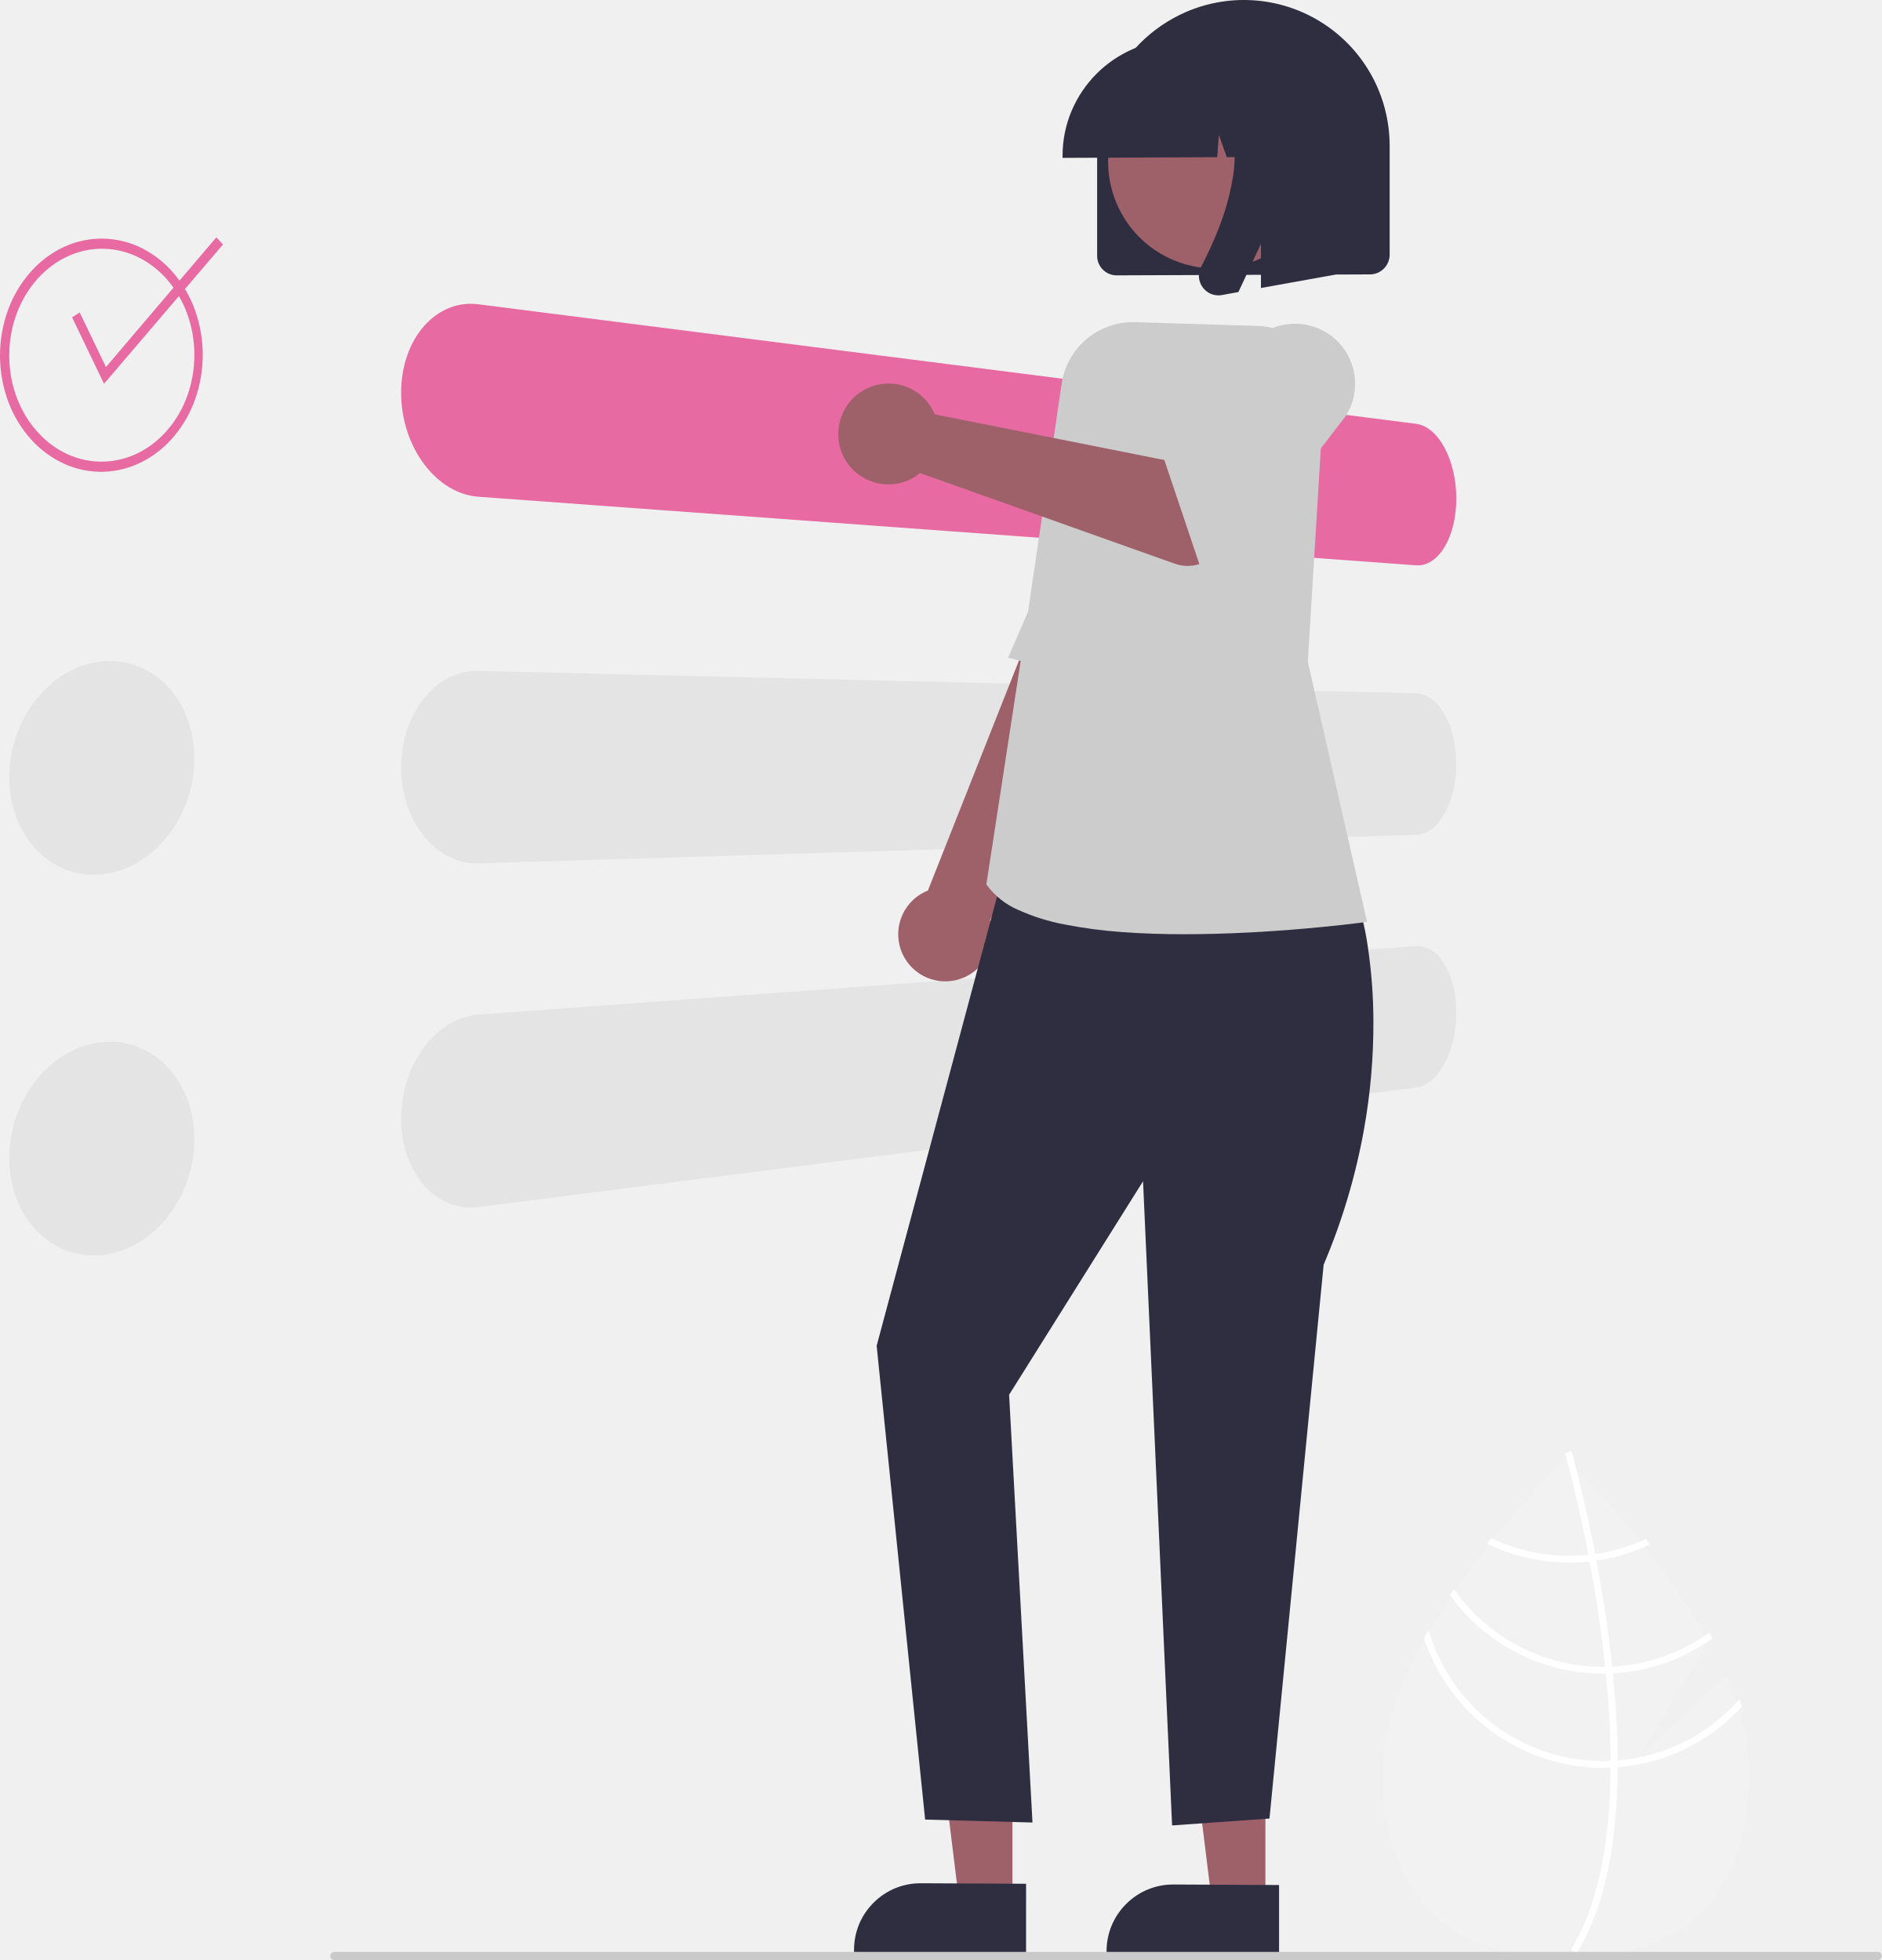
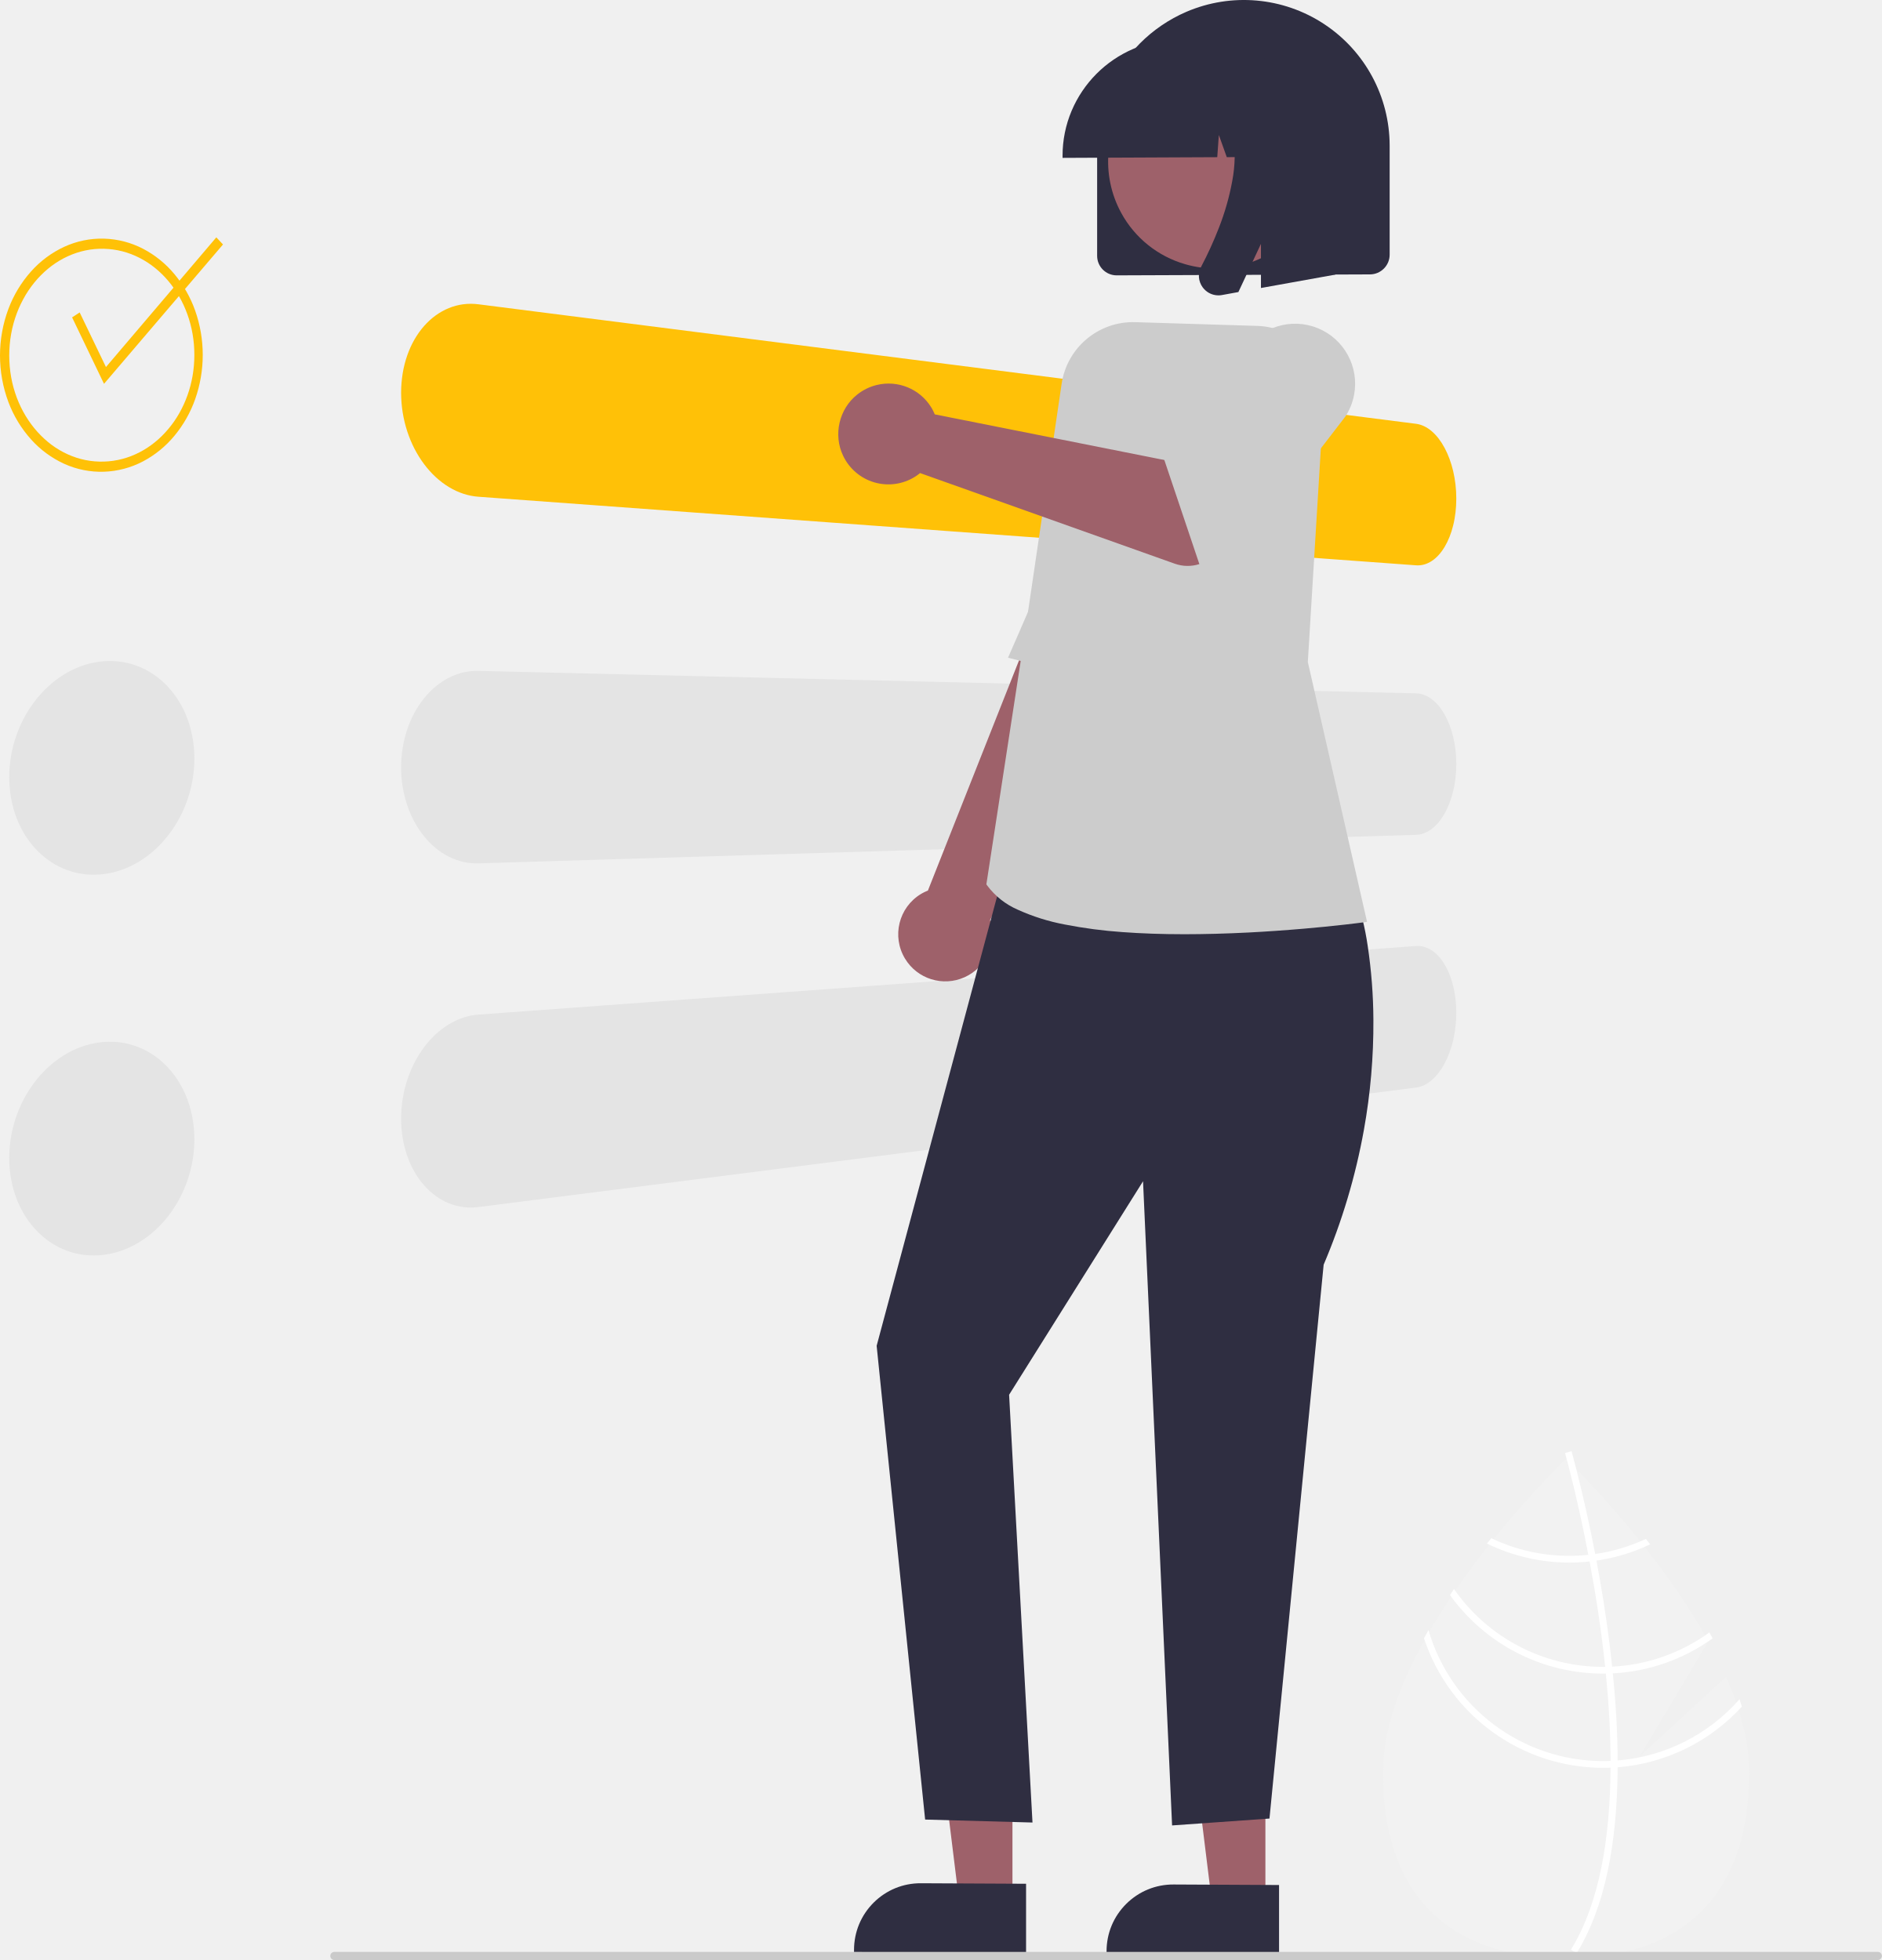
<svg xmlns="http://www.w3.org/2000/svg" data-name="Layer 1" width="559.174" height="582.5" viewBox="0 0 559.174 582.5">
  <path d="M833.267,657.097l-25.613,23.58,20.355-34.155c-16.037-29.082-42.266-54.216-42.266-54.216s-54.415,52.134-54.415,93.115,24.362,55.29,54.415,55.29c30.052,0,54.415-14.309,54.415-55.29C840.158,676.299,837.458,666.626,833.267,657.097Z" transform="translate(-320.4128 -158.75)" fill="#f2f2f2" />
  <path d="M801.066,681.954v2.02c-.12,23.48-4.08,41.8-11.85,54.7-.11.19-.23.37-.34.56l-.87-.53-.83-.52c8.62-13.93,11.67-33.62,11.78-54.1.01-.66.02-1.33.01-2-.03-8.67-.56-17.44-1.41-25.96-.06-.66-.13-1.33-.2-2-1.18-11.24-2.88-21.98-4.62-31.31-.12-.66-.25-1.32-.38-1.97-3.01-15.78-6.08-27.21-6.78-29.74-.08-.31-.13-.48-.14-.52l.95-.27.01-.01.96-.27c.01.04.18.61.46,1.67,1.07,3.96,3.85,14.71,6.58,28.89.12.64.25,1.3.37,1.96,1.42,7.57,2.81,16.03,3.91,24.91q.42,3.345.75,6.6c.08.67.15,1.34.21,2Q801.016,669.879,801.066,681.954Z" transform="translate(-320.4128 -158.75)" fill="#fff" />
  <path d="M794.396,620.594c-.67.09-1.35.18-2.04.25a55.167,55.167,0,0,1-5.64.29,53.664,53.664,0,0,1-23.2-5.24c-.42.53-.84,1.06-1.27,1.6a55.651,55.651,0,0,0,24.47,5.64,57.08,57.08,0,0,0,6.02-.32c.68-.07,1.36-.16,2.03-.26a55.182,55.182,0,0,0,15.95-4.83q-.645-.825-1.26-1.62A53.48,53.48,0,0,1,794.396,620.594Z" transform="translate(-320.4128 -158.75)" fill="#fff" />
  <path d="M799.426,654.064q-1.035.06-2.07.06c-.21.01-.43.01-.64.01a53.948,53.948,0,0,1-44.28-23.13c-.4.59-.8,1.18-1.19,1.78a55.952,55.952,0,0,0,45.47,23.35c.28,0,.56,0,.84-.01.7-.01,1.39-.03,2.08-.06a55.656,55.656,0,0,0,29.65-10.4c-.32-.59-.64-1.18-.97-1.77A53.578,53.578,0,0,1,799.426,654.064Z" transform="translate(-320.4128 -158.75)" fill="#fff" />
  <path d="M801.066,681.954c-.7.06-1.4.1-2.1.13-.75.03-1.5.05-2.25.05a54.094,54.094,0,0,1-51.86-38.92c-.45.81-.9,1.61-1.33,2.42a56.075,56.075,0,0,0,53.19,38.5c.75,0,1.5-.01,2.24-.05.71-.02,1.41-.06,2.11-.11a55.911,55.911,0,0,0,36.9-18.01c-.21-.74-.45-1.47-.69-2.21A53.92,53.92,0,0,1,801.066,681.954Z" transform="translate(-320.4128 -158.75)" fill="#fff" />
-   <path id="f3dd3be3-e3f2-4729-8854-c6cb5bd65852-344" data-name="Rectangle 1 - Outline" d="M741.16,284.699,462.571,249.181a18.086,18.086,0,0,0-2.263-.147,17.258,17.258,0,0,0-2.231.141,17.065,17.065,0,0,0-2.19.429,17.498,17.498,0,0,0-2.14.722,18.222,18.222,0,0,0-1.992.963,18.957,18.957,0,0,0-1.889,1.204,20.222,20.222,0,0,0-1.777,1.451,22.086,22.086,0,0,0-1.659,1.685,23.762,23.762,0,0,0-1.512,1.904q-.714,1.003-1.34,2.086-.626,1.087-1.162,2.261t-.977,2.427q-.457,1.295-.802,2.648t-.575,2.753q-.226,1.399-.347,2.843t-.12,2.924q.005,1.478.12,2.947t.347,2.913q.234,1.451.578,2.872t.802,2.811q.442,1.342.977,2.623.536,1.282,1.162,2.494t1.34,2.355q.713,1.147,1.512,2.208t1.659,2.023q.859.957,1.777,1.806t1.889,1.585a23.625,23.625,0,0,0,1.992,1.358,21.765,21.765,0,0,0,2.14,1.147,20.075,20.075,0,0,0,2.19.868,18.974,18.974,0,0,0,2.231.589,18.476,18.476,0,0,0,2.263.307L741.162,326.758a7.056,7.056,0,0,0,2.407-.241,7.552,7.552,0,0,0,1.162-.429,8.599,8.599,0,0,0,1.128-.632,10.035,10.035,0,0,0,1.042-.794,11.676,11.676,0,0,0,.982-.963,13.852,13.852,0,0,0,.918-1.127q.444-.604.853-1.288t.774-1.426q.365-.743.683-1.543.319-.799.59-1.654t.494-1.76q.235-.937.404-1.907t.29-1.969q.117-.999.175-2.025t.058-2.074q-.004-1.047-.058-2.085t-.175-2.06q-.117-1.022-.29-2.027t-.404-1.989q-.223-.951-.494-1.859-.268-.896-.59-1.765t-.683-1.685q-.364-.815-.774-1.582t-.853-1.459q-.443-.692-.918-1.312t-.982-1.16a13.498,13.498,0,0,0-1.042-1.004,11.325,11.325,0,0,0-1.128-.858,9.502,9.502,0,0,0-1.162-.662,8.275,8.275,0,0,0-1.192-.462,7.597,7.597,0,0,0-1.218-.259" transform="translate(-320.4128 -158.75)" fill="#e76aa2" />
-   <path id="f1003c66-3f14-4be1-907c-7cdab0d8529f-345" data-name="Rectangle 3 - Outline" d="M741.16,364.805,462.571,358.132a17.909,17.909,0,0,0-4.494.459,18.344,18.344,0,0,0-2.19.656,19.418,19.418,0,0,0-2.14.939,20.721,20.721,0,0,0-1.992,1.165,21.902,21.902,0,0,0-1.889,1.402,23.579,23.579,0,0,0-1.777,1.635q-.861.876-1.659,1.863-.798.989-1.512,2.062-.714,1.073-1.34,2.225t-1.162,2.381q-.536,1.229-.977,2.528-.457,1.345-.802,2.733t-.575,2.812q-.226,1.424-.347,2.881t-.12,2.936q.005,1.479.12,2.935t.347,2.878q.234,1.416.578,2.801t.802,2.728q.442,1.302.977,2.528t1.162,2.374q.626,1.148,1.34,2.216.713,1.064,1.512,2.046t1.659,1.853a23.351,23.351,0,0,0,1.777,1.624,21.709,21.709,0,0,0,1.889,1.39,20.544,20.544,0,0,0,1.992,1.152,19.277,19.277,0,0,0,2.14.926,18.248,18.248,0,0,0,2.19.642,17.817,17.817,0,0,0,2.231.361,18.005,18.005,0,0,0,2.263.073l278.586-8.476a7.253,7.253,0,0,0,1.218-.141,7.574,7.574,0,0,0,1.192-.345,8.437,8.437,0,0,0,1.162-.549,9.871,9.871,0,0,0,1.128-.749,11.676,11.676,0,0,0,1.042-.903,13.635,13.635,0,0,0,.982-1.064q.474-.568.918-1.222t.853-1.376q.409-.727.774-1.507t.683-1.613q.319-.846.59-1.723t.494-1.806q.235-.951.404-1.939t.29-1.999q.117-1.015.175-2.046t.058-2.08q-.004-1.039-.058-2.075t-.175-2.046q-.117-1.014-.29-1.997t-.404-1.946q-.224-.929-.495-1.81t-.589-1.712q-.317-.831-.681-1.609t-.774-1.501q-.41-.723-.853-1.372t-.918-1.217a13.505,13.505,0,0,0-.982-1.058,11.566,11.566,0,0,0-1.042-.896,9.784,9.784,0,0,0-1.128-.742,8.372,8.372,0,0,0-1.163-.539,7.536,7.536,0,0,0-1.192-.338,7.237,7.237,0,0,0-1.218-.132" transform="translate(-320.4128 -158.75)" fill="#e4e4e4" />
-   <path id="e5b3fa8a-e15d-46b1-859f-01f7147e98c8-346" data-name="Rectangle 4 - Outline" d="M741.16,439.903,462.571,460.278a18.476,18.476,0,0,0-2.263.307,18.974,18.974,0,0,0-2.231.589,20.076,20.076,0,0,0-2.19.868,21.771,21.771,0,0,0-2.14,1.147,23.63,23.63,0,0,0-1.992,1.358q-.973.743-1.889,1.585-.916.846-1.777,1.806t-1.659,2.024q-.798,1.068-1.512,2.21-.714,1.142-1.34,2.355-.626,1.213-1.162,2.494t-.977,2.623q-.457,1.387-.802,2.811t-.575,2.869q-.226,1.447-.347,2.914t-.12,2.947q.005,1.479.12,2.924t.347,2.844q.234,1.404.578,2.754t.802,2.648q.442,1.254.977,2.427.536,1.174,1.162,2.261t1.34,2.086a23.758,23.758,0,0,0,1.512,1.904,22.084,22.084,0,0,0,1.659,1.685,20.224,20.224,0,0,0,1.777,1.451,18.96,18.96,0,0,0,1.889,1.204,18.222,18.222,0,0,0,1.992.963,17.492,17.492,0,0,0,2.14.722,17.066,17.066,0,0,0,2.19.429,17.26,17.26,0,0,0,2.231.141,18.092,18.092,0,0,0,2.263-.147l278.586-35.509a7.596,7.596,0,0,0,1.218-.259,8.272,8.272,0,0,0,1.192-.462,9.502,9.502,0,0,0,1.162-.662,11.325,11.325,0,0,0,1.128-.858,13.498,13.498,0,0,0,1.042-1.004q.501-.542.982-1.16.474-.619.918-1.312t.853-1.459q.409-.761.774-1.582t.683-1.685q.319-.868.59-1.776t.494-1.859q.235-.985.404-1.99t.29-2.027q.117-1.022.175-2.06t.058-2.086q-.005-1.042-.059-2.068t-.175-2.025q-.116-1.003-.289-1.973t-.404-1.907q-.223-.906-.494-1.76-.267-.853-.589-1.654t-.683-1.543q-.367-.737-.778-1.423t-.853-1.288a13.854,13.854,0,0,0-.918-1.127,11.677,11.677,0,0,0-.982-.963,10.034,10.034,0,0,0-1.042-.794,8.599,8.599,0,0,0-1.128-.632,7.553,7.553,0,0,0-1.162-.429,7.055,7.055,0,0,0-2.408-.241" transform="translate(-320.4128 -158.75)" fill="#e4e4e4" />
-   <path id="bafb1f3d-b2ca-45c8-ab7e-ed03dda6d8fc-347" data-name="Path 5" d="M589.314,443.636a13.972,13.972,0,0,0,25.287-11.439l53.993-110.925-25.845-15.668L596.119,423.429q-.267.104-.526.218t-.517.238q-.257.124-.511.261t-.503.288a13.989,13.989,0,0,0-4.75,19.201Z" transform="translate(-320.4128 -158.75)" fill="#9e616a" />
-   <path id="a23fb8c4-4f70-46f7-bb51-5893ecfd1d6a-348" data-name="Path 8" d="M658.287,364.045l-38.357-9.831s1.252-2.831,3.288-7.521,4.879-11.23,8.078-18.656,6.748-15.722,10.215-23.923,6.838-16.304,9.678-23.327,6.066-11.23,9.308-13.587a12.797,12.797,0,0,1,9.405-2.5,18.177,18.177,0,0,1,7.277,2.77A19.818,19.818,0,0,1,680.1,269.686l8.893,16.173Z" transform="translate(-320.4128 -158.75)" fill="#ccc" />
-   <path id="bf4ad07a-caea-45f0-95a0-f5e060234fe8-349" data-name="Ellipse 3 - Outline" d="M351.315,355.26a24.918,24.918,0,0,0-2.769.361,25.343,25.343,0,0,0-2.729.669,26.35,26.35,0,0,0-2.68.98,27.959,27.959,0,0,0-2.621,1.288q-1.248.702-2.44,1.526t-2.315,1.772q-1.122.945-2.178,2.015t-2.034,2.257q-.979,1.187-1.855,2.459t-1.644,2.622q-.761,1.352-1.423,2.777t-1.204,2.917q-.565,1.547-.988,3.126t-.707,3.185q-.284,1.606-.426,3.233t-.142,3.268q0,1.641.142,3.239t.426,3.148q.283,1.549.707,3.043t.985,2.926q.546,1.383,1.204,2.676a28.575,28.575,0,0,0,1.425,2.489,27.291,27.291,0,0,0,1.644,2.287,26.51,26.51,0,0,0,1.856,2.091,25.409,25.409,0,0,0,2.034,1.849,24.073,24.073,0,0,0,2.179,1.581,23.191,23.191,0,0,0,4.755,2.34,22.744,22.744,0,0,0,5.296,1.204,23.287,23.287,0,0,0,2.729.12,24.487,24.487,0,0,0,2.769-.196,25.371,25.371,0,0,0,2.754-.507,25.872,25.872,0,0,0,2.69-.808,26.948,26.948,0,0,0,2.618-1.104,28.599,28.599,0,0,0,2.538-1.394q1.2-.749,2.338-1.606t2.204-1.827q1.067-.97,2.06-2.046t1.909-2.258q.922-1.181,1.736-2.433t1.524-2.57q.71-1.318,1.314-2.698t1.101-2.817q.515-1.488.902-3.001t.645-3.048q.258-1.536.388-3.088t.13-3.116q-.001-1.565-.13-3.091t-.388-3.009q-.258-1.481-.645-2.918t-.902-2.82q-.5-1.339-1.101-2.596-.61-1.254-1.321-2.434a27.302,27.302,0,0,0-3.254-4.349,25.785,25.785,0,0,0-1.904-1.877,24.393,24.393,0,0,0-2.06-1.633,23.563,23.563,0,0,0-2.204-1.386,23.292,23.292,0,0,0-2.342-1.132,22.721,22.721,0,0,0-5.154-1.463,23.071,23.071,0,0,0-2.69-.268,24.145,24.145,0,0,0-2.754.046" transform="translate(-320.4128 -158.75)" fill="#e4e4e4" />
-   <path id="b68b3c2d-1cd9-4a2b-b264-66241f72f014-350" data-name="Ellipse 3 - Outline" d="M351.315,468.413a24.918,24.918,0,0,0-2.769.361,25.345,25.345,0,0,0-2.729.669,26.353,26.353,0,0,0-2.68.98,27.959,27.959,0,0,0-2.621,1.288q-1.248.702-2.44,1.526t-2.315,1.772q-1.122.945-2.178,2.015t-2.034,2.257q-.979,1.187-1.855,2.459t-1.644,2.622q-.761,1.352-1.423,2.777t-1.204,2.917q-.565,1.547-.988,3.126t-.707,3.185q-.284,1.606-.426,3.233t-.142,3.268q0,1.641.142,3.239t.426,3.148q.283,1.549.707,3.043t.985,2.926q.546,1.383,1.204,2.676a28.575,28.575,0,0,0,1.425,2.489,27.291,27.291,0,0,0,1.644,2.287,26.51,26.51,0,0,0,1.856,2.091,25.409,25.409,0,0,0,2.034,1.849,24.077,24.077,0,0,0,2.179,1.581,23.192,23.192,0,0,0,4.755,2.34,22.743,22.743,0,0,0,5.296,1.204,23.287,23.287,0,0,0,2.729.12,24.49,24.49,0,0,0,2.769-.196,25.371,25.371,0,0,0,2.754-.507,25.867,25.867,0,0,0,2.69-.808,26.945,26.945,0,0,0,2.618-1.104,28.597,28.597,0,0,0,2.538-1.394q1.2-.749,2.338-1.606t2.204-1.827q1.067-.97,2.06-2.046t1.909-2.258q.922-1.181,1.736-2.433t1.524-2.57q.71-1.318,1.314-2.698t1.101-2.817q.515-1.488.902-3.001t.645-3.048q.258-1.536.388-3.088t.13-3.117q-.001-1.565-.13-3.091t-.388-3.009q-.258-1.481-.645-2.918t-.902-2.82q-.5-1.339-1.101-2.596-.61-1.254-1.321-2.434a27.302,27.302,0,0,0-3.254-4.349,25.789,25.789,0,0,0-1.904-1.877,24.395,24.395,0,0,0-2.06-1.633,23.563,23.563,0,0,0-2.204-1.386,23.292,23.292,0,0,0-2.342-1.132,22.721,22.721,0,0,0-5.154-1.463,23.068,23.068,0,0,0-2.69-.268,24.143,24.143,0,0,0-2.754.046" transform="translate(-320.4128 -158.75)" fill="#e4e4e4" />
-   <path id="a5644fa4-417a-45bc-a470-f5aa82f96b47-351" data-name="Ellipse 2 - Outline" d="M351.32,232.68a24.346,24.346,0,0,0-2.769.09,23.985,23.985,0,0,0-2.729.404,24.238,24.238,0,0,0-2.68.722,25.11,25.11,0,0,0-2.621,1.034,26.092,26.092,0,0,0-2.44,1.284,26.783,26.783,0,0,0-2.315,1.548,27.973,27.973,0,0,0-2.179,1.806q-1.06.974-2.038,2.064-.979,1.092-1.855,2.28t-1.644,2.463q-.764,1.292-1.426,2.647t-1.204,2.8q-.561,1.489-.985,3.027t-.707,3.116q-.284,1.583-.426,3.192t-.142,3.25q0,1.638.142,3.25t.426,3.189q.283,1.577.707,3.112t.985,3.021q.546,1.436,1.204,2.793.662,1.352,1.43,2.623t1.644,2.452q.875,1.184,1.855,2.268t2.034,2.046a27.71,27.71,0,0,0,2.168,1.798,26.543,26.543,0,0,0,2.315,1.532,25.88,25.88,0,0,0,2.44,1.269,24.942,24.942,0,0,0,2.621,1.017,23.982,23.982,0,0,0,5.408,1.083,24.49,24.49,0,0,0,5.522-.167,24.154,24.154,0,0,0,2.69-.546,24.502,24.502,0,0,0,2.618-.85,25.456,25.456,0,0,0,2.538-1.147,26.498,26.498,0,0,0,2.342-1.373,27.221,27.221,0,0,0,2.204-1.614q1.067-.867,2.06-1.847t1.909-2.073q.922-1.093,1.736-2.265t1.524-2.422q.713-1.249,1.314-2.57t1.101-2.705q.515-1.437.902-2.913t.645-2.985q.258-1.516.388-3.055t.13-3.104q-.001-1.564-.13-3.103t-.388-3.047q-.258-1.508-.645-2.983t-.902-2.908q-.5-1.386-1.101-2.702t-1.321-2.565q-.71-1.237-1.524-2.408t-1.73-2.253q-.91-1.082-1.904-2.057t-2.06-1.833a26.963,26.963,0,0,0-2.203-1.603,26.273,26.273,0,0,0-2.342-1.359,25.272,25.272,0,0,0-2.538-1.132,24.363,24.363,0,0,0-2.618-.833,24.06,24.06,0,0,0-2.69-.53,24.369,24.369,0,0,0-2.754-.221m0-3.012a26.747,26.747,0,0,1,11.599,3.002,30.442,30.442,0,0,1,9.303,7.515,35.431,35.431,0,0,1,6.187,10.864,39.624,39.624,0,0,1,0,26.337,35.726,35.726,0,0,1-6.187,10.904,30.728,30.728,0,0,1-9.304,7.57,26.872,26.872,0,0,1-11.599,3.078,26.519,26.519,0,0,1-11.835-2.359,29.925,29.925,0,0,1-9.845-7.26,35.052,35.052,0,0,1-6.731-11.115,39.585,39.585,0,0,1,0-27.622,35.351,35.351,0,0,1,6.731-11.159,30.201,30.201,0,0,1,9.845-7.324,26.617,26.617,0,0,1,11.842-2.435Z" transform="translate(-320.4128 -158.75)" fill="#e76aa2" />
-   <path id="aeea3032-7d6f-43a2-9023-7da5e46a69d9-352" data-name="Path 1" d="M351.317,272.824l-9.482-19.754,2.251-1.466,7.81,16.228,32.793-38.544,1.985,2.115Z" transform="translate(-320.4128 -158.75)" fill="#e76aa2" />
+   <path id="f3dd3be3-e3f2-4729-8854-c6cb5bd65852-247" data-name="Rectangle 1 - Outline" d="M741.16,284.699,462.571,249.181a18.086,18.086,0,0,0-2.263-.147,17.258,17.258,0,0,0-2.231.141,17.065,17.065,0,0,0-2.19.429,17.498,17.498,0,0,0-2.14.722,18.222,18.222,0,0,0-1.992.963,18.957,18.957,0,0,0-1.889,1.204,20.222,20.222,0,0,0-1.777,1.451,22.086,22.086,0,0,0-1.659,1.685,23.762,23.762,0,0,0-1.512,1.904q-.714,1.003-1.34,2.086-.626,1.087-1.162,2.261t-.977,2.427q-.457,1.295-.802,2.648t-.575,2.753q-.226,1.399-.347,2.843t-.12,2.924q.005,1.478.12,2.947t.347,2.913q.234,1.451.578,2.872t.802,2.811q.442,1.342.977,2.623.536,1.282,1.162,2.494t1.34,2.355q.713,1.147,1.512,2.208t1.659,2.023q.859.957,1.777,1.806t1.889,1.585a23.625,23.625,0,0,0,1.992,1.358,21.765,21.765,0,0,0,2.14,1.147,20.075,20.075,0,0,0,2.19.868,18.974,18.974,0,0,0,2.231.589,18.476,18.476,0,0,0,2.263.307L741.162,326.758a7.056,7.056,0,0,0,2.407-.241,7.552,7.552,0,0,0,1.162-.429,8.599,8.599,0,0,0,1.128-.632,10.035,10.035,0,0,0,1.042-.794,11.676,11.676,0,0,0,.982-.963,13.852,13.852,0,0,0,.918-1.127q.444-.604.853-1.288t.774-1.426q.365-.743.683-1.543.319-.799.59-1.654t.494-1.76q.235-.937.404-1.907t.29-1.969q.117-.999.175-2.025t.058-2.074q-.004-1.047-.058-2.085t-.175-2.06q-.117-1.022-.29-2.027t-.404-1.989q-.223-.951-.494-1.859-.268-.896-.59-1.765t-.683-1.685q-.364-.815-.774-1.582t-.853-1.459q-.443-.692-.918-1.312t-.982-1.16a13.498,13.498,0,0,0-1.042-1.004,11.325,11.325,0,0,0-1.128-.858,9.502,9.502,0,0,0-1.162-.662,8.275,8.275,0,0,0-1.192-.462,7.597,7.597,0,0,0-1.218-.259" transform="translate(-320.4128 -158.75)" fill="#ffc107" />
+   <path id="f1003c66-3f14-4be1-907c-7cdab0d8529f-248" data-name="Rectangle 3 - Outline" d="M741.16,364.805,462.571,358.132a17.909,17.909,0,0,0-4.494.459,18.344,18.344,0,0,0-2.19.656,19.418,19.418,0,0,0-2.14.939,20.721,20.721,0,0,0-1.992,1.165,21.902,21.902,0,0,0-1.889,1.402,23.579,23.579,0,0,0-1.777,1.635q-.861.876-1.659,1.863-.798.989-1.512,2.062-.714,1.073-1.34,2.225t-1.162,2.381q-.536,1.229-.977,2.528-.457,1.345-.802,2.733t-.575,2.812q-.226,1.424-.347,2.881t-.12,2.936q.005,1.479.12,2.935t.347,2.878q.234,1.416.578,2.801t.802,2.728q.442,1.302.977,2.528t1.162,2.374q.626,1.148,1.34,2.216.713,1.064,1.512,2.046t1.659,1.853a23.351,23.351,0,0,0,1.777,1.624,21.709,21.709,0,0,0,1.889,1.39,20.544,20.544,0,0,0,1.992,1.152,19.277,19.277,0,0,0,2.14.926,18.248,18.248,0,0,0,2.19.642,17.817,17.817,0,0,0,2.231.361,18.005,18.005,0,0,0,2.263.073l278.586-8.476a7.253,7.253,0,0,0,1.218-.141,7.574,7.574,0,0,0,1.192-.345,8.437,8.437,0,0,0,1.162-.549,9.871,9.871,0,0,0,1.128-.749,11.676,11.676,0,0,0,1.042-.903,13.635,13.635,0,0,0,.982-1.064q.474-.568.918-1.222t.853-1.376q.409-.727.774-1.507t.683-1.613q.319-.846.59-1.723t.494-1.806q.235-.951.404-1.939t.29-1.999q.117-1.015.175-2.046t.058-2.08q-.004-1.039-.058-2.075t-.175-2.046q-.117-1.014-.29-1.997t-.404-1.946q-.224-.929-.495-1.81t-.589-1.712q-.317-.831-.681-1.609t-.774-1.501q-.41-.723-.853-1.372t-.918-1.217a13.505,13.505,0,0,0-.982-1.058,11.566,11.566,0,0,0-1.042-.896,9.784,9.784,0,0,0-1.128-.742,8.372,8.372,0,0,0-1.163-.539,7.536,7.536,0,0,0-1.192-.338,7.237,7.237,0,0,0-1.218-.132" transform="translate(-320.4128 -158.75)" fill="#e4e4e4" />
+   <path id="e5b3fa8a-e15d-46b1-859f-01f7147e98c8-249" data-name="Rectangle 4 - Outline" d="M741.16,439.903,462.571,460.278a18.476,18.476,0,0,0-2.263.307,18.974,18.974,0,0,0-2.231.589,20.076,20.076,0,0,0-2.19.868,21.771,21.771,0,0,0-2.14,1.147,23.63,23.63,0,0,0-1.992,1.358q-.973.743-1.889,1.585-.916.846-1.777,1.806t-1.659,2.024q-.798,1.068-1.512,2.21-.714,1.142-1.34,2.355-.626,1.213-1.162,2.494t-.977,2.623q-.457,1.387-.802,2.811t-.575,2.869q-.226,1.447-.347,2.914t-.12,2.947q.005,1.479.12,2.924t.347,2.844q.234,1.404.578,2.754t.802,2.648q.442,1.254.977,2.427.536,1.174,1.162,2.261t1.34,2.086a23.758,23.758,0,0,0,1.512,1.904,22.084,22.084,0,0,0,1.659,1.685,20.224,20.224,0,0,0,1.777,1.451,18.96,18.96,0,0,0,1.889,1.204,18.222,18.222,0,0,0,1.992.963,17.492,17.492,0,0,0,2.14.722,17.066,17.066,0,0,0,2.19.429,17.26,17.26,0,0,0,2.231.141,18.092,18.092,0,0,0,2.263-.147l278.586-35.509a7.596,7.596,0,0,0,1.218-.259,8.272,8.272,0,0,0,1.192-.462,9.502,9.502,0,0,0,1.162-.662,11.325,11.325,0,0,0,1.128-.858,13.498,13.498,0,0,0,1.042-1.004q.501-.542.982-1.16.474-.619.918-1.312t.853-1.459q.409-.761.774-1.582t.683-1.685q.319-.868.59-1.776t.494-1.859q.235-.985.404-1.99t.29-2.027q.117-1.022.175-2.06t.058-2.086q-.005-1.042-.059-2.068t-.175-2.025q-.116-1.003-.289-1.973t-.404-1.907q-.223-.906-.494-1.76-.267-.853-.589-1.654t-.683-1.543q-.367-.737-.778-1.423t-.853-1.288a13.854,13.854,0,0,0-.918-1.127,11.677,11.677,0,0,0-.982-.963,10.034,10.034,0,0,0-1.042-.794,8.599,8.599,0,0,0-1.128-.632,7.553,7.553,0,0,0-1.162-.429,7.055,7.055,0,0,0-2.408-.241" transform="translate(-320.4128 -158.75)" fill="#e4e4e4" />
+   <path id="bafb1f3d-b2ca-45c8-ab7e-ed03dda6d8fc-250" data-name="Path 5" d="M589.314,443.636a13.972,13.972,0,0,0,25.287-11.439l53.993-110.925-25.845-15.668L596.119,423.429q-.267.104-.526.218t-.517.238q-.257.124-.511.261t-.503.288a13.989,13.989,0,0,0-4.75,19.201Z" transform="translate(-320.4128 -158.75)" fill="#9e616a" />
+   <path id="a23fb8c4-4f70-46f7-bb51-5893ecfd1d6a-251" data-name="Path 8" d="M658.287,364.045l-38.357-9.831s1.252-2.831,3.288-7.521,4.879-11.23,8.078-18.656,6.748-15.722,10.215-23.923,6.838-16.304,9.678-23.327,6.066-11.23,9.308-13.587a12.797,12.797,0,0,1,9.405-2.5,18.177,18.177,0,0,1,7.277,2.77A19.818,19.818,0,0,1,680.1,269.686l8.893,16.173Z" transform="translate(-320.4128 -158.75)" fill="#ccc" />
+   <path id="bf4ad07a-caea-45f0-95a0-f5e060234fe8-252" data-name="Ellipse 3 - Outline" d="M351.315,355.26a24.918,24.918,0,0,0-2.769.361,25.343,25.343,0,0,0-2.729.669,26.35,26.35,0,0,0-2.68.98,27.959,27.959,0,0,0-2.621,1.288q-1.248.702-2.44,1.526t-2.315,1.772q-1.122.945-2.178,2.015t-2.034,2.257q-.979,1.187-1.855,2.459t-1.644,2.622q-.761,1.352-1.423,2.777t-1.204,2.917q-.565,1.547-.988,3.126t-.707,3.185q-.284,1.606-.426,3.233t-.142,3.268q0,1.641.142,3.239t.426,3.148q.283,1.549.707,3.043t.985,2.926q.546,1.383,1.204,2.676a28.575,28.575,0,0,0,1.425,2.489,27.291,27.291,0,0,0,1.644,2.287,26.51,26.51,0,0,0,1.856,2.091,25.409,25.409,0,0,0,2.034,1.849,24.073,24.073,0,0,0,2.179,1.581,23.191,23.191,0,0,0,4.755,2.34,22.744,22.744,0,0,0,5.296,1.204,23.287,23.287,0,0,0,2.729.12,24.487,24.487,0,0,0,2.769-.196,25.371,25.371,0,0,0,2.754-.507,25.872,25.872,0,0,0,2.69-.808,26.948,26.948,0,0,0,2.618-1.104,28.599,28.599,0,0,0,2.538-1.394q1.2-.749,2.338-1.606t2.204-1.827q1.067-.97,2.06-2.046t1.909-2.258q.922-1.181,1.736-2.433t1.524-2.57q.71-1.318,1.314-2.698t1.101-2.817q.515-1.488.902-3.001t.645-3.048q.258-1.536.388-3.088t.13-3.116q-.001-1.565-.13-3.091t-.388-3.009q-.258-1.481-.645-2.918t-.902-2.82q-.5-1.339-1.101-2.596-.61-1.254-1.321-2.434a27.302,27.302,0,0,0-3.254-4.349,25.785,25.785,0,0,0-1.904-1.877,24.393,24.393,0,0,0-2.06-1.633,23.563,23.563,0,0,0-2.204-1.386,23.292,23.292,0,0,0-2.342-1.132,22.721,22.721,0,0,0-5.154-1.463,23.071,23.071,0,0,0-2.69-.268,24.145,24.145,0,0,0-2.754.046" transform="translate(-320.4128 -158.75)" fill="#e4e4e4" />
+   <path id="b68b3c2d-1cd9-4a2b-b264-66241f72f014-253" data-name="Ellipse 3 - Outline" d="M351.315,468.413a24.918,24.918,0,0,0-2.769.361,25.345,25.345,0,0,0-2.729.669,26.353,26.353,0,0,0-2.68.98,27.959,27.959,0,0,0-2.621,1.288q-1.248.702-2.44,1.526t-2.315,1.772q-1.122.945-2.178,2.015t-2.034,2.257q-.979,1.187-1.855,2.459t-1.644,2.622q-.761,1.352-1.423,2.777t-1.204,2.917q-.565,1.547-.988,3.126t-.707,3.185q-.284,1.606-.426,3.233t-.142,3.268q0,1.641.142,3.239t.426,3.148q.283,1.549.707,3.043t.985,2.926q.546,1.383,1.204,2.676a28.575,28.575,0,0,0,1.425,2.489,27.291,27.291,0,0,0,1.644,2.287,26.51,26.51,0,0,0,1.856,2.091,25.409,25.409,0,0,0,2.034,1.849,24.077,24.077,0,0,0,2.179,1.581,23.192,23.192,0,0,0,4.755,2.34,22.743,22.743,0,0,0,5.296,1.204,23.287,23.287,0,0,0,2.729.12,24.49,24.49,0,0,0,2.769-.196,25.371,25.371,0,0,0,2.754-.507,25.867,25.867,0,0,0,2.69-.808,26.945,26.945,0,0,0,2.618-1.104,28.597,28.597,0,0,0,2.538-1.394q1.2-.749,2.338-1.606t2.204-1.827q1.067-.97,2.06-2.046t1.909-2.258q.922-1.181,1.736-2.433t1.524-2.57q.71-1.318,1.314-2.698t1.101-2.817q.515-1.488.902-3.001t.645-3.048q.258-1.536.388-3.088t.13-3.117q-.001-1.565-.13-3.091t-.388-3.009q-.258-1.481-.645-2.918t-.902-2.82q-.5-1.339-1.101-2.596-.61-1.254-1.321-2.434a27.302,27.302,0,0,0-3.254-4.349,25.789,25.789,0,0,0-1.904-1.877,24.395,24.395,0,0,0-2.06-1.633,23.563,23.563,0,0,0-2.204-1.386,23.292,23.292,0,0,0-2.342-1.132,22.721,22.721,0,0,0-5.154-1.463,23.068,23.068,0,0,0-2.69-.268,24.143,24.143,0,0,0-2.754.046" transform="translate(-320.4128 -158.75)" fill="#e4e4e4" />
+   <path id="a5644fa4-417a-45bc-a470-f5aa82f96b47-254" data-name="Ellipse 2 - Outline" d="M351.32,232.68a24.346,24.346,0,0,0-2.769.09,23.985,23.985,0,0,0-2.729.404,24.238,24.238,0,0,0-2.68.722,25.11,25.11,0,0,0-2.621,1.034,26.092,26.092,0,0,0-2.44,1.284,26.783,26.783,0,0,0-2.315,1.548,27.973,27.973,0,0,0-2.179,1.806q-1.06.974-2.038,2.064-.979,1.092-1.855,2.28t-1.644,2.463q-.764,1.292-1.426,2.647t-1.204,2.8q-.561,1.489-.985,3.027t-.707,3.116q-.284,1.583-.426,3.192t-.142,3.25q0,1.638.142,3.25t.426,3.189q.283,1.577.707,3.112t.985,3.021q.546,1.436,1.204,2.793.662,1.352,1.43,2.623t1.644,2.452q.875,1.184,1.855,2.268t2.034,2.046a27.71,27.71,0,0,0,2.168,1.798,26.543,26.543,0,0,0,2.315,1.532,25.88,25.88,0,0,0,2.44,1.269,24.942,24.942,0,0,0,2.621,1.017,23.982,23.982,0,0,0,5.408,1.083,24.49,24.49,0,0,0,5.522-.167,24.154,24.154,0,0,0,2.69-.546,24.502,24.502,0,0,0,2.618-.85,25.456,25.456,0,0,0,2.538-1.147,26.498,26.498,0,0,0,2.342-1.373,27.221,27.221,0,0,0,2.204-1.614q1.067-.867,2.06-1.847t1.909-2.073q.922-1.093,1.736-2.265t1.524-2.422q.713-1.249,1.314-2.57t1.101-2.705q.515-1.437.902-2.913t.645-2.985q.258-1.516.388-3.055t.13-3.104q-.001-1.564-.13-3.103t-.388-3.047q-.258-1.508-.645-2.983t-.902-2.908q-.5-1.386-1.101-2.702t-1.321-2.565q-.71-1.237-1.524-2.408t-1.73-2.253q-.91-1.082-1.904-2.057t-2.06-1.833a26.963,26.963,0,0,0-2.203-1.603,26.273,26.273,0,0,0-2.342-1.359,25.272,25.272,0,0,0-2.538-1.132,24.363,24.363,0,0,0-2.618-.833,24.06,24.06,0,0,0-2.69-.53,24.369,24.369,0,0,0-2.754-.221m0-3.012a26.747,26.747,0,0,1,11.599,3.002,30.442,30.442,0,0,1,9.303,7.515,35.431,35.431,0,0,1,6.187,10.864,39.624,39.624,0,0,1,0,26.337,35.726,35.726,0,0,1-6.187,10.904,30.728,30.728,0,0,1-9.304,7.57,26.872,26.872,0,0,1-11.599,3.078,26.519,26.519,0,0,1-11.835-2.359,29.925,29.925,0,0,1-9.845-7.26,35.052,35.052,0,0,1-6.731-11.115,39.585,39.585,0,0,1,0-27.622,35.351,35.351,0,0,1,6.731-11.159,30.201,30.201,0,0,1,9.845-7.324,26.617,26.617,0,0,1,11.842-2.435Z" transform="translate(-320.4128 -158.75)" fill="#ffc107" />
+   <path id="aeea3032-7d6f-43a2-9023-7da5e46a69d9-255" data-name="Path 1" d="M351.317,272.824l-9.482-19.754,2.251-1.466,7.81,16.228,32.793-38.544,1.985,2.115Z" transform="translate(-320.4128 -158.75)" fill="#ffc107" />
  <g id="b65364ff-7d92-487e-8061-939b37583c0d" data-name="Group 1">
-     <path id="efb13e16-1633-4e88-9f48-a8cd4f1f0a11-353" data-name="Path 1-2" d="M696.403,662.811l-23.473-.091,7.569,61.335,15.904.079Z" transform="translate(-320.4128 -158.75)" fill="#9e616a" />
-     <path id="b5b13dc0-906f-47cb-af24-0252d232cfd5-354" data-name="Path 2" d="M700.458,739.567l-51.253-.271v-.648a20.102,20.102,0,0,1,.383-3.918,19.598,19.598,0,0,1,2.955-7.12,20.124,20.124,0,0,1,5.543-5.516,19.609,19.609,0,0,1,7.135-2.924,20.11,20.11,0,0,1,3.921-.361h0l31.317.154Z" transform="translate(-320.4128 -158.75)" fill="#2f2e41" />
+     <path id="efb13e16-1633-4e88-9f48-a8cd4f1f0a11-256" data-name="Path 1-2" d="M696.403,662.811l-23.473-.091,7.569,61.335,15.904.079Z" transform="translate(-320.4128 -158.75)" fill="#9e616a" />
+     <path id="b5b13dc0-906f-47cb-af24-0252d232cfd5-257" data-name="Path 2" d="M700.458,739.567l-51.253-.271v-.648a20.102,20.102,0,0,1,.383-3.918,19.598,19.598,0,0,1,2.955-7.12,20.124,20.124,0,0,1,5.543-5.516,19.609,19.609,0,0,1,7.135-2.924,20.11,20.11,0,0,1,3.921-.361h0l31.317.154Z" transform="translate(-320.4128 -158.75)" fill="#2f2e41" />
  </g>
  <g id="b7f9c824-5877-4162-b4d5-ccd00fd098dd" data-name="Group 2">
-     <path id="a1d436e5-b88b-4a37-a10d-47f639496f81-355" data-name="Path 3" d="M621.245,662.519l-23.406-.091,7.545,61.252,15.861.079Z" transform="translate(-320.4128 -158.75)" fill="#9e616a" />
-     <path id="aa34d611-dd92-4168-ad92-5f109db8b699-356" data-name="Path 4" d="M625.289,739.168l-51.118-.268V738.252a20.12,20.12,0,0,1,.383-3.912,19.592,19.592,0,0,1,2.947-7.111,20.066,20.066,0,0,1,5.53-5.511,19.539,19.539,0,0,1,7.117-2.917,20.032,20.032,0,0,1,3.911-.361h0l31.231.153Z" transform="translate(-320.4128 -158.75)" fill="#2f2e41" />
+     <path id="a1d436e5-b88b-4a37-a10d-47f639496f81-258" data-name="Path 3" d="M621.245,662.519l-23.406-.091,7.545,61.252,15.861.079Z" transform="translate(-320.4128 -158.75)" fill="#9e616a" />
+     <path id="aa34d611-dd92-4168-ad92-5f109db8b699-259" data-name="Path 4" d="M625.289,739.168l-51.118-.268V738.252a20.12,20.12,0,0,1,.383-3.912,19.592,19.592,0,0,1,2.947-7.111,20.066,20.066,0,0,1,5.53-5.511,19.539,19.539,0,0,1,7.117-2.917,20.032,20.032,0,0,1,3.911-.361h0l31.231.153Z" transform="translate(-320.4128 -158.75)" fill="#2f2e41" />
  </g>
-   <path id="a2716e79-bed1-4374-9a2b-fced6059ca2b-357" data-name="Path 6" d="M620.25,411.829l-39.359,146.884,14.406,140.799,31.899.88-6.946-127.134,39.795-63.445L668.677,701.257l28.936-2.046,16.097-164.603a186.93,186.93,0,0,0,11.953-40.023,178.217,178.217,0,0,0,2.828-32.7,152.93,152.93,0,0,0-1.697-22.049,80.712,80.712,0,0,0-1.59-8.084l-11.735-11.897Z" transform="translate(-320.4128 -158.75)" fill="#2f2e41" />
+   <path id="a2716e79-bed1-4374-9a2b-fced6059ca2b-260" data-name="Path 6" d="M620.25,411.829l-39.359,146.884,14.406,140.799,31.899.88-6.946-127.134,39.795-63.445L668.677,701.257l28.936-2.046,16.097-164.603a186.93,186.93,0,0,0,11.953-40.023,178.217,178.217,0,0,0,2.828-32.7,152.93,152.93,0,0,0-1.697-22.049,80.712,80.712,0,0,0-1.59-8.084l-11.735-11.897Z" transform="translate(-320.4128 -158.75)" fill="#2f2e41" />
  <path d="M672.398,436.396c-6.619,0-12.83-.212-18.462-.632A138.618,138.618,0,0,1,636.802,433.508a61.013,61.013,0,0,1-13.975-4.4,22.425,22.425,0,0,1-9.064-7.154l-.268-.39,10.758-70.013,11.601-78.722a21.455,21.455,0,0,1,21.89-18.333l36.333,1.113a20.364,20.364,0,0,1,19.702,21.592l-4.77,78.29,17.593,77.224-1.246.174c-.501.066-2.432.321-5.457.662-3.953.444-7.99.845-11.997,1.19-5.67.489-11.218.873-16.491,1.143C684.725,436.225,678.316,436.39,672.398,436.396Z" transform="translate(-320.4128 -158.75)" fill="#ccc" />
-   <path id="ad5d6a80-02ce-46d1-bab9-e92b7dd0c553-358" data-name="Path 9" d="M652.236,240.585q-.014 0-.029,0a5.804,5.804,0,0,1-5.801-5.808V202.384a43.289,43.289,0,0,1,3.415-16.895,43.987,43.987,0,0,1,23.112-23.232,43.314,43.314,0,0,1,60.388,39.739v32.442a5.814,5.814,0,0,1-.46,2.273,5.909,5.909,0,0,1-3.113,3.12,5.833,5.833,0,0,1-2.274.468l-75.244.285Z" transform="translate(-320.4128 -158.75)" fill="#2f2e41" />
-   <path id="b726e025-86c8-4394-a2c8-021cc2286f1b-359" data-name="Ellipse 1" d="M709.487,191.275A31.931,31.931,0,0,1,672.564,237.27a31.559,31.559,0,0,1-18.983-15.208,31.931,31.931,0,0,1,36.897-45.983,31.559,31.559,0,0,1,19.008,15.197Z" transform="translate(-320.4128 -158.75)" fill="#9e616a" />
-   <path id="f57fd208-21ef-4a3c-a796-e350b3c4ef74-360" data-name="Path 10" d="M636.132,205.02a34.244,34.244,0,0,1,2.701-13.362,34.774,34.774,0,0,1,18.277-18.369,34.26,34.26,0,0,1,13.362-2.769l6.483-.033q.109-.001.218-.001a34.186,34.186,0,0,1,34.165,34.207v.649l-13.716.055L692.947,192.334l-.935,13.091-7.084.031-2.358-6.592-.473,6.6-45.958.206Z" transform="translate(-320.4128 -158.75)" fill="#2f2e41" />
-   <path id="a4aedf3a-b803-468c-96e6-3db664c8a6b9-361" data-name="Path 11" d="M580.916,273.165a15.047,15.047,0,0,0-5.785,2.835,14.648,14.648,0,0,0-3.36,3.767,15.288,15.288,0,0,0-2.21,9.537,14.635,14.635,0,0,0,1.351,4.857,14.889,14.889,0,0,0,21.381,6.271q.197-.127.391-.258t.38-.268q.188-.137.369-.278t.36-.286l75.683,26.936A11.406,11.406,0,0,0,682.557,322.192l17.942-24.843-21.693-14.608-11.384,12.932-69.262-13.778q-.113-.269-.235-.536t-.253-.531q-.134-.263-.277-.524t-.301-.517A14.877,14.877,0,0,0,580.916,273.165Z" transform="translate(-320.4128 -158.75)" fill="#9e616a" />
-   <path id="f92404ba-5ab9-4b2c-8e33-361dae08dca6-362" data-name="Path 12" d="M668.644,287.518c2.264-2.825,5.429-6.494,8.645-10.132s6.48-7.245,8.942-9.942,4.119-4.486,4.119-4.486a17.834,17.834,0,0,1,32.399,13.156,17.575,17.575,0,0,1-2.66,6.519s-2.469,3.231-6.196,8.054-8.714,11.243-13.744,17.625-10.109,12.732-14.025,17.419-6.672,7.715-7.06,7.455L665.403,292.58C665.015,292.32,666.38,290.343,668.644,287.518Z" transform="translate(-320.4128 -158.75)" fill="#ccc" />
-   <path id="ed7e3964-87ca-4ccc-8578-c3f29353ddd2-363" data-name="Path 13" d="M676.752,239.564a5.712,5.712,0,0,0,.241,3.136,5.842,5.842,0,0,0,.766,1.438,5.909,5.909,0,0,0,.949,1.02,5.795,5.795,0,0,0,3.765,1.369q.129-.001.258-.007t.258-.018q.13-.011.259-.029t.259-.041l4.868-.885,6.705-14.325v13.121l22.132-3.984V184.679l-37.103.178.917,1.065a25.519,25.519,0,0,1,5.778,12.557,41.599,41.599,0,0,1-.267,14.15,75.016,75.016,0,0,1-3.951,13.819,110.558,110.558,0,0,1-5.277,11.584A5.834,5.834,0,0,0,676.752,239.564Z" transform="translate(-320.4128 -158.75)" fill="#2f2e41" />
+   <path id="ad5d6a80-02ce-46d1-bab9-e92b7dd0c553-261" data-name="Path 9" d="M652.236,240.585q-.014 0-.029,0a5.804,5.804,0,0,1-5.801-5.808V202.384a43.289,43.289,0,0,1,3.415-16.895,43.987,43.987,0,0,1,23.112-23.232,43.314,43.314,0,0,1,60.388,39.739v32.442a5.814,5.814,0,0,1-.46,2.273,5.909,5.909,0,0,1-3.113,3.12,5.833,5.833,0,0,1-2.274.468l-75.244.285Z" transform="translate(-320.4128 -158.75)" fill="#2f2e41" />
+   <path id="b726e025-86c8-4394-a2c8-021cc2286f1b-262" data-name="Ellipse 1" d="M709.487,191.275A31.931,31.931,0,0,1,672.564,237.27a31.559,31.559,0,0,1-18.983-15.208,31.931,31.931,0,0,1,36.897-45.983,31.559,31.559,0,0,1,19.008,15.197Z" transform="translate(-320.4128 -158.75)" fill="#9e616a" />
+   <path id="f57fd208-21ef-4a3c-a796-e350b3c4ef74-263" data-name="Path 10" d="M636.132,205.02a34.244,34.244,0,0,1,2.701-13.362,34.774,34.774,0,0,1,18.277-18.369,34.26,34.26,0,0,1,13.362-2.769l6.483-.033q.109-.001.218-.001a34.186,34.186,0,0,1,34.165,34.207v.649l-13.716.055L692.947,192.334l-.935,13.091-7.084.031-2.358-6.592-.473,6.6-45.958.206Z" transform="translate(-320.4128 -158.75)" fill="#2f2e41" />
+   <path id="a4aedf3a-b803-468c-96e6-3db664c8a6b9-264" data-name="Path 11" d="M580.916,273.165a15.047,15.047,0,0,0-5.785,2.835,14.648,14.648,0,0,0-3.36,3.767,15.288,15.288,0,0,0-2.21,9.537,14.635,14.635,0,0,0,1.351,4.857,14.889,14.889,0,0,0,21.381,6.271q.197-.127.391-.258t.38-.268q.188-.137.369-.278t.36-.286l75.683,26.936A11.406,11.406,0,0,0,682.557,322.192l17.942-24.843-21.693-14.608-11.384,12.932-69.262-13.778q-.113-.269-.235-.536t-.253-.531q-.134-.263-.277-.524t-.301-.517A14.877,14.877,0,0,0,580.916,273.165Z" transform="translate(-320.4128 -158.75)" fill="#9e616a" />
+   <path id="f92404ba-5ab9-4b2c-8e33-361dae08dca6-265" data-name="Path 12" d="M668.644,287.518c2.264-2.825,5.429-6.494,8.645-10.132s6.48-7.245,8.942-9.942,4.119-4.486,4.119-4.486a17.834,17.834,0,0,1,32.399,13.156,17.575,17.575,0,0,1-2.66,6.519s-2.469,3.231-6.196,8.054-8.714,11.243-13.744,17.625-10.109,12.732-14.025,17.419-6.672,7.715-7.06,7.455L665.403,292.58C665.015,292.32,666.38,290.343,668.644,287.518Z" transform="translate(-320.4128 -158.75)" fill="#ccc" />
+   <path id="ed7e3964-87ca-4ccc-8578-c3f29353ddd2-266" data-name="Path 13" d="M676.752,239.564a5.712,5.712,0,0,0,.241,3.136,5.842,5.842,0,0,0,.766,1.438,5.909,5.909,0,0,0,.949,1.02,5.795,5.795,0,0,0,3.765,1.369q.129-.001.258-.007t.258-.018q.13-.011.259-.029t.259-.041l4.868-.885,6.705-14.325v13.121l22.132-3.984V184.679l-37.103.178.917,1.065a25.519,25.519,0,0,1,5.778,12.557,41.599,41.599,0,0,1-.267,14.15,75.016,75.016,0,0,1-3.951,13.819,110.558,110.558,0,0,1-5.277,11.584A5.834,5.834,0,0,0,676.752,239.564Z" transform="translate(-320.4128 -158.75)" fill="#2f2e41" />
  <path d="M419.755,741.25H878.384a1.204,1.204,0,0,0,0-2.408H419.755a1.204,1.204,0,1,0,0,2.408Z" transform="translate(-320.4128 -158.75)" fill="#cacaca" />
</svg>
